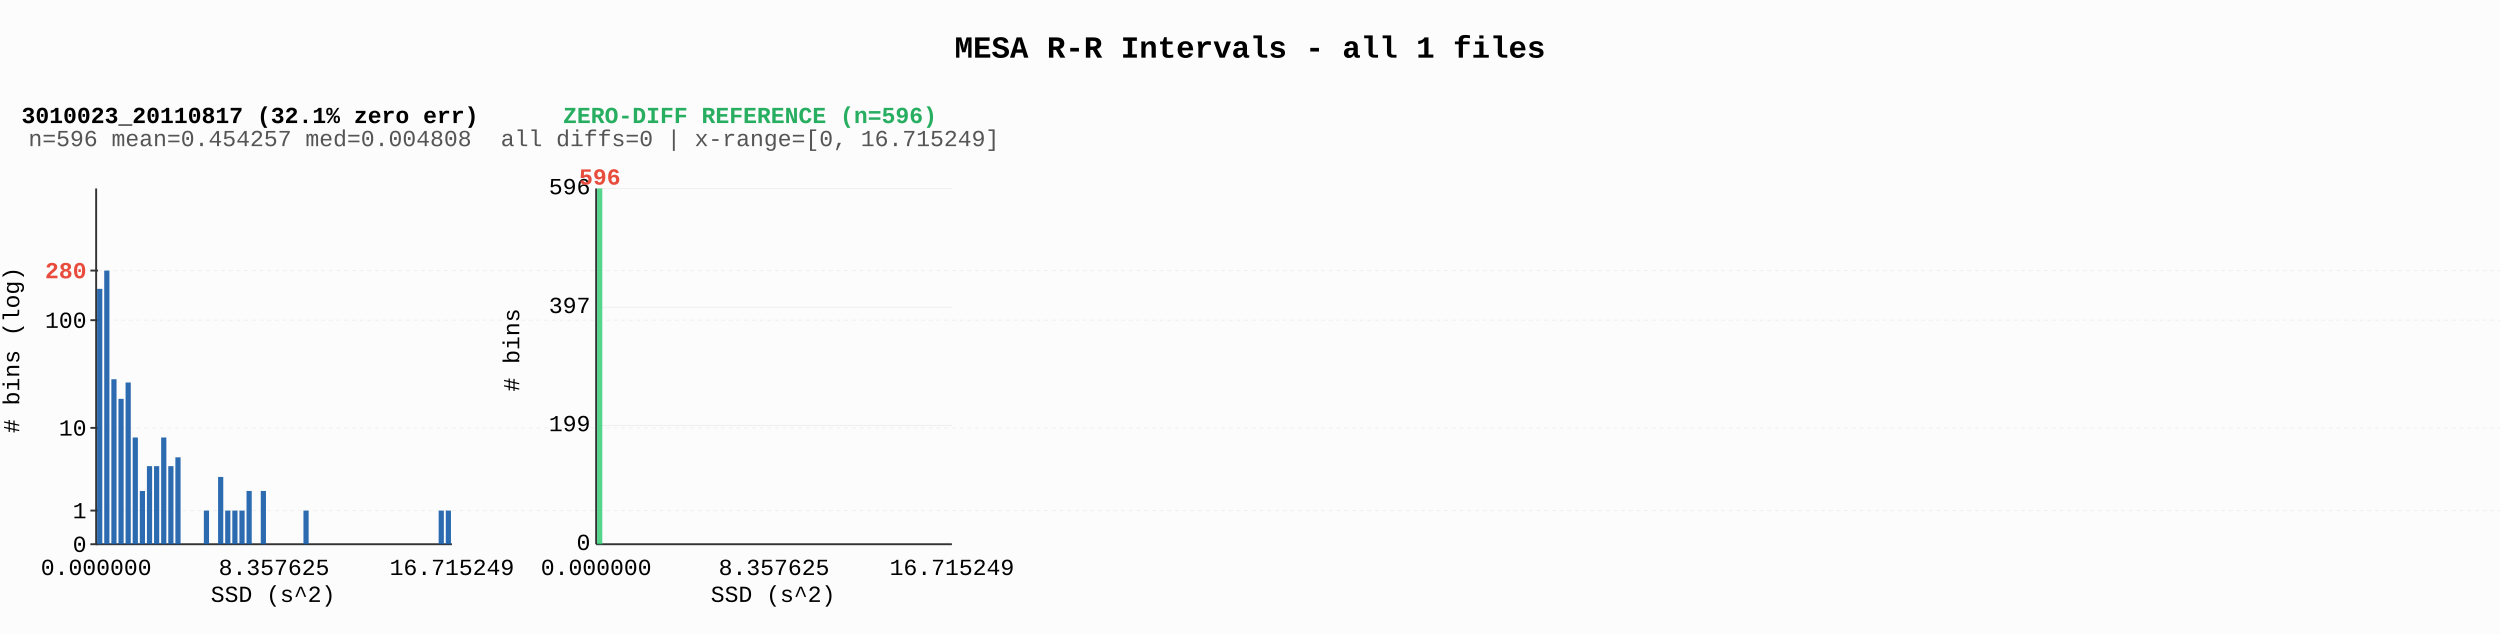
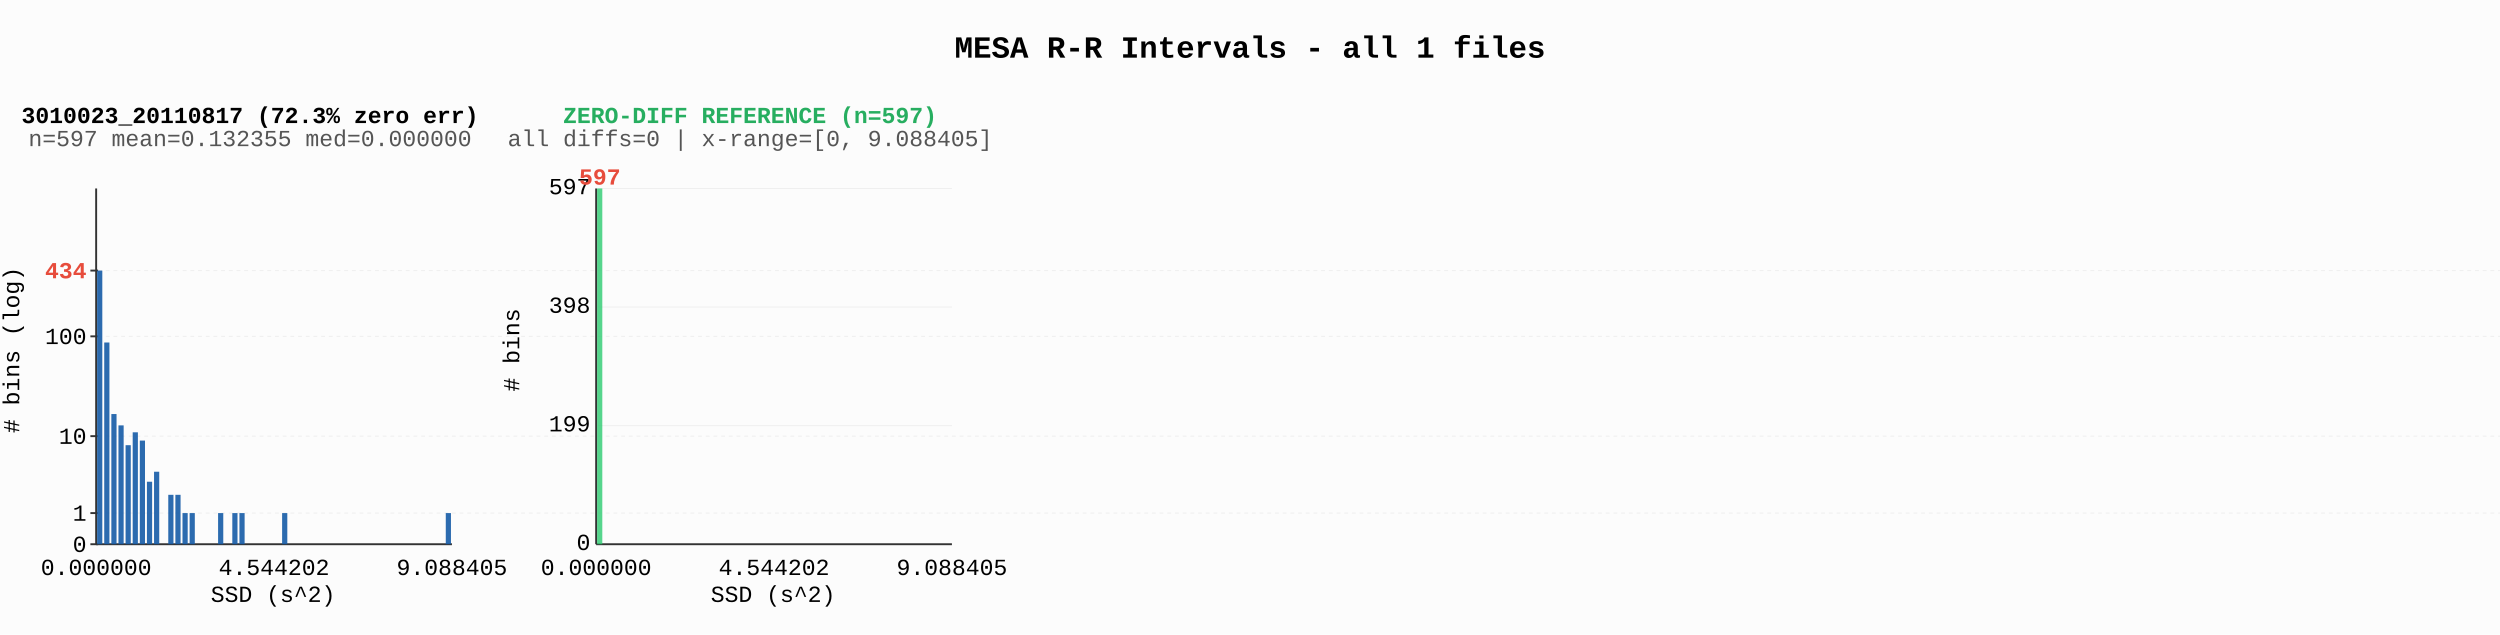
<svg xmlns="http://www.w3.org/2000/svg" width="1300" height="330">
  <style>
  text { font-family: Consolas, 'Courier New', monospace; }
  .title { font-size: 16px; font-weight: bold; }
  .subtitle { font-size: 12px; font-weight: bold; }
  .stats { font-size: 12px; fill: #555; }
  .tick { font-size: 12px; }
  .axis-label { font-size: 12px; }
  .y-axis-label { font-size: 12px; }
  .x-tick { font-size: 12px; }
  .clipped { font-size: 12px; fill: #e74c3c; font-weight: bold; }
  .empty { font-size: 12px; fill: #999; }
</style>
  <rect width="100%" height="100%" fill="#fcfcfc" />
  <text x="650" y="30" text-anchor="middle" class="title">MESA R-R Intervals - all 1 files</text>
-   <text x="130" y="64" text-anchor="middle" class="subtitle">3010023_20110817 (32.1% zero err)</text>
-   <text x="130" y="76" text-anchor="middle" class="stats">n=596  mean=0.454257  med=0.004808</text>
+   <text x="130" y="64" text-anchor="middle" class="subtitle">3010023_20110817 (72.3% zero err)</text>
+   <text x="130" y="76" text-anchor="middle" class="stats">n=597  mean=0.132355  med=0.000000</text>
  <line x1="50" y1="98" x2="50" y2="283" stroke="#333" stroke-width="1" />
  <line x1="50" y1="283" x2="235" y2="283" stroke="#333" stroke-width="1" />
  <text x="18" y="190" text-anchor="middle" class="y-axis-label" transform="rotate(-90 10,190)"># bins (log)</text>
  <line x1="47" y1="283.0" x2="51" y2="283.0" stroke="#333" stroke-width="1" />
  <text x="45" y="287.0" text-anchor="end" class="tick">0</text>
-   <line x1="47" y1="265.5" x2="51" y2="265.5" stroke="#333" stroke-width="1" />
-   <text x="45" y="269.5" text-anchor="end" class="tick">1</text>
-   <line x1="51" y1="265.5" x2="10049" y2="265.5" stroke="#eee" stroke-width="0.5" stroke-dasharray="2,2" />
-   <line x1="47" y1="222.5" x2="51" y2="222.5" stroke="#333" stroke-width="1" />
-   <text x="45" y="226.5" text-anchor="end" class="tick">10</text>
-   <line x1="51" y1="222.5" x2="10049" y2="222.5" stroke="#eee" stroke-width="0.5" stroke-dasharray="2,2" />
-   <line x1="47" y1="166.5" x2="51" y2="166.5" stroke="#333" stroke-width="1" />
-   <text x="45" y="170.5" text-anchor="end" class="tick">100</text>
-   <line x1="51" y1="166.5" x2="10049" y2="166.5" stroke="#eee" stroke-width="0.5" stroke-dasharray="2,2" />
+   <line x1="47" y1="266.8" x2="51" y2="266.8" stroke="#333" stroke-width="1" />
+   <text x="45" y="270.8" text-anchor="end" class="tick">1</text>
+   <line x1="51" y1="266.8" x2="10049" y2="266.8" stroke="#eee" stroke-width="0.5" stroke-dasharray="2,2" />
+   <line x1="47" y1="226.8" x2="51" y2="226.8" stroke="#333" stroke-width="1" />
+   <text x="45" y="230.8" text-anchor="end" class="tick">10</text>
+   <line x1="51" y1="226.8" x2="10049" y2="226.8" stroke="#eee" stroke-width="0.5" stroke-dasharray="2,2" />
+   <line x1="47" y1="174.9" x2="51" y2="174.9" stroke="#333" stroke-width="1" />
+   <text x="45" y="178.9" text-anchor="end" class="tick">100</text>
+   <line x1="51" y1="174.9" x2="10049" y2="174.9" stroke="#eee" stroke-width="0.5" stroke-dasharray="2,2" />
  <line x1="47" y1="140.7" x2="51" y2="140.7" stroke="#333" stroke-width="1" />
-   <text x="45" y="144.7" text-anchor="end" class="tick" fill="#e74c3c" font-weight="bold">280</text>
+   <text x="45" y="144.7" text-anchor="end" class="tick" fill="#e74c3c" font-weight="bold">434</text>
  <line x1="51" y1="140.7" x2="10049" y2="140.7" stroke="#eee" stroke-width="0.5" stroke-dasharray="2,2" />
-   <rect x="50.5" y="150.2" width="2.7" height="132.8" fill="#1a5fa8" fill-opacity="0.92" />
-   <rect x="54.2" y="140.7" width="2.7" height="142.3" fill="#1a5fa8" fill-opacity="0.92" />
-   <rect x="57.9" y="197.2" width="2.7" height="85.8" fill="#1a5fa8" fill-opacity="0.92" />
-   <rect x="61.6" y="207.4" width="2.7" height="75.6" fill="#1a5fa8" fill-opacity="0.92" />
-   <rect x="65.3" y="198.9" width="2.7" height="84.1" fill="#1a5fa8" fill-opacity="0.92" />
-   <rect x="69.0" y="227.5" width="2.7" height="55.5" fill="#1a5fa8" fill-opacity="0.92" />
-   <rect x="72.7" y="255.3" width="2.7" height="27.7" fill="#1a5fa8" fill-opacity="0.92" />
-   <rect x="76.4" y="242.4" width="2.7" height="40.6" fill="#1a5fa8" fill-opacity="0.92" />
-   <rect x="80.1" y="242.4" width="2.7" height="40.6" fill="#1a5fa8" fill-opacity="0.92" />
-   <rect x="83.8" y="227.5" width="2.7" height="55.5" fill="#1a5fa8" fill-opacity="0.92" />
-   <rect x="87.5" y="242.4" width="2.7" height="40.6" fill="#1a5fa8" fill-opacity="0.92" />
-   <rect x="91.2" y="237.8" width="2.7" height="45.2" fill="#1a5fa8" fill-opacity="0.92" />
-   <rect x="106.0" y="265.5" width="2.7" height="17.5" fill="#1a5fa8" fill-opacity="0.92" />
-   <rect x="113.4" y="248.0" width="2.7" height="35.0" fill="#1a5fa8" fill-opacity="0.92" />
-   <rect x="117.1" y="265.5" width="2.7" height="17.5" fill="#1a5fa8" fill-opacity="0.92" />
-   <rect x="120.8" y="265.5" width="2.7" height="17.5" fill="#1a5fa8" fill-opacity="0.92" />
-   <rect x="124.5" y="265.5" width="2.7" height="17.5" fill="#1a5fa8" fill-opacity="0.92" />
-   <rect x="128.2" y="255.3" width="2.7" height="27.7" fill="#1a5fa8" fill-opacity="0.92" />
-   <rect x="135.6" y="255.3" width="2.7" height="27.7" fill="#1a5fa8" fill-opacity="0.92" />
-   <rect x="157.8" y="265.5" width="2.7" height="17.5" fill="#1a5fa8" fill-opacity="0.92" />
-   <rect x="228.1" y="265.5" width="2.7" height="17.5" fill="#1a5fa8" fill-opacity="0.92" />
-   <rect x="231.8" y="265.5" width="2.7" height="17.5" fill="#1a5fa8" fill-opacity="0.92" />
+   <rect x="50.5" y="140.7" width="2.7" height="142.3" fill="#1a5fa8" fill-opacity="0.92" />
+   <rect x="54.2" y="178.1" width="2.7" height="104.9" fill="#1a5fa8" fill-opacity="0.92" />
+   <rect x="57.9" y="215.3" width="2.7" height="67.7" fill="#1a5fa8" fill-opacity="0.92" />
+   <rect x="61.6" y="221.2" width="2.7" height="61.8" fill="#1a5fa8" fill-opacity="0.92" />
+   <rect x="65.3" y="231.5" width="2.7" height="51.5" fill="#1a5fa8" fill-opacity="0.92" />
+   <rect x="69.0" y="224.8" width="2.7" height="58.2" fill="#1a5fa8" fill-opacity="0.92" />
+   <rect x="72.7" y="229.1" width="2.7" height="53.9" fill="#1a5fa8" fill-opacity="0.92" />
+   <rect x="76.4" y="250.5" width="2.7" height="32.5" fill="#1a5fa8" fill-opacity="0.92" />
+   <rect x="80.1" y="245.3" width="2.7" height="37.7" fill="#1a5fa8" fill-opacity="0.92" />
+   <rect x="87.5" y="257.3" width="2.7" height="25.7" fill="#1a5fa8" fill-opacity="0.92" />
+   <rect x="91.2" y="257.3" width="2.7" height="25.7" fill="#1a5fa8" fill-opacity="0.92" />
+   <rect x="94.9" y="266.8" width="2.7" height="16.2" fill="#1a5fa8" fill-opacity="0.92" />
+   <rect x="98.6" y="266.8" width="2.7" height="16.2" fill="#1a5fa8" fill-opacity="0.92" />
+   <rect x="113.4" y="266.8" width="2.7" height="16.2" fill="#1a5fa8" fill-opacity="0.92" />
+   <rect x="120.8" y="266.8" width="2.7" height="16.2" fill="#1a5fa8" fill-opacity="0.92" />
+   <rect x="124.5" y="266.8" width="2.7" height="16.2" fill="#1a5fa8" fill-opacity="0.92" />
+   <rect x="146.7" y="266.8" width="2.7" height="16.2" fill="#1a5fa8" fill-opacity="0.92" />
+   <rect x="231.8" y="266.8" width="2.7" height="16.2" fill="#1a5fa8" fill-opacity="0.92" />
  <text x="50.0" y="299" text-anchor="middle" class="x-tick">0.000000</text>
-   <text x="142.5" y="299" text-anchor="middle" class="x-tick">8.357625</text>
-   <text x="235.0" y="299" text-anchor="middle" class="x-tick">16.715249</text>
+   <text x="142.5" y="299" text-anchor="middle" class="x-tick">4.544202</text>
+   <text x="235.0" y="299" text-anchor="middle" class="x-tick">9.088405</text>
  <text x="142" y="313" text-anchor="middle" class="axis-label">SSD (s^2)</text>
-   <text x="390" y="64" text-anchor="middle" class="subtitle" fill="#27ae60">ZERO-DIFF REFERENCE (n=596)</text>
-   <text x="390" y="76" text-anchor="middle" class="stats">all diffs=0 | x-range=[0, 16.715249]</text>
+   <text x="390" y="64" text-anchor="middle" class="subtitle" fill="#27ae60">ZERO-DIFF REFERENCE (n=597)</text>
+   <text x="390" y="76" text-anchor="middle" class="stats">all diffs=0 | x-range=[0, 9.088405]</text>
  <line x1="310" y1="98" x2="310" y2="283" stroke="#333" stroke-width="1" />
  <line x1="310" y1="283" x2="495" y2="283" stroke="#333" stroke-width="1" />
  <text x="278" y="190" text-anchor="middle" class="y-axis-label" transform="rotate(-90 270,190)"># bins</text>
  <text x="307" y="286.0" text-anchor="end" class="tick">0</text>
-   <text x="307" y="224.23" text-anchor="end" class="tick">199</text>
-   <line x1="311" y1="221.23" x2="495" y2="221.23" stroke="#eee" stroke-width="0.5" />
-   <text x="307" y="162.77" text-anchor="end" class="tick">397</text>
-   <line x1="311" y1="159.77" x2="495" y2="159.77" stroke="#eee" stroke-width="0.5" />
-   <text x="307" y="101.0" text-anchor="end" class="tick">596</text>
+   <text x="307" y="224.333" text-anchor="end" class="tick">199</text>
+   <line x1="311" y1="221.333" x2="495" y2="221.333" stroke="#eee" stroke-width="0.5" />
+   <text x="307" y="162.667" text-anchor="end" class="tick">398</text>
+   <line x1="311" y1="159.667" x2="495" y2="159.667" stroke="#eee" stroke-width="0.5" />
+   <text x="307" y="101.0" text-anchor="end" class="tick">597</text>
  <line x1="311" y1="98.0" x2="495" y2="98.0" stroke="#eee" stroke-width="0.5" />
  <rect x="310.5" y="98.0" width="2.7" height="185.0" fill="#2ecc71" fill-opacity="0.8" />
-   <text x="311.9" y="96" text-anchor="middle" class="clipped" fill="#2ecc71">596</text>
+   <text x="311.9" y="96" text-anchor="middle" class="clipped" fill="#2ecc71">597</text>
  <text x="310.0" y="299" text-anchor="middle" class="x-tick">0.000000</text>
-   <text x="402.5" y="299" text-anchor="middle" class="x-tick">8.357625</text>
-   <text x="495.0" y="299" text-anchor="middle" class="x-tick">16.715249</text>
+   <text x="402.5" y="299" text-anchor="middle" class="x-tick">4.544202</text>
+   <text x="495.0" y="299" text-anchor="middle" class="x-tick">9.088405</text>
  <text x="402" y="313" text-anchor="middle" class="axis-label">SSD (s^2)</text>
</svg>
